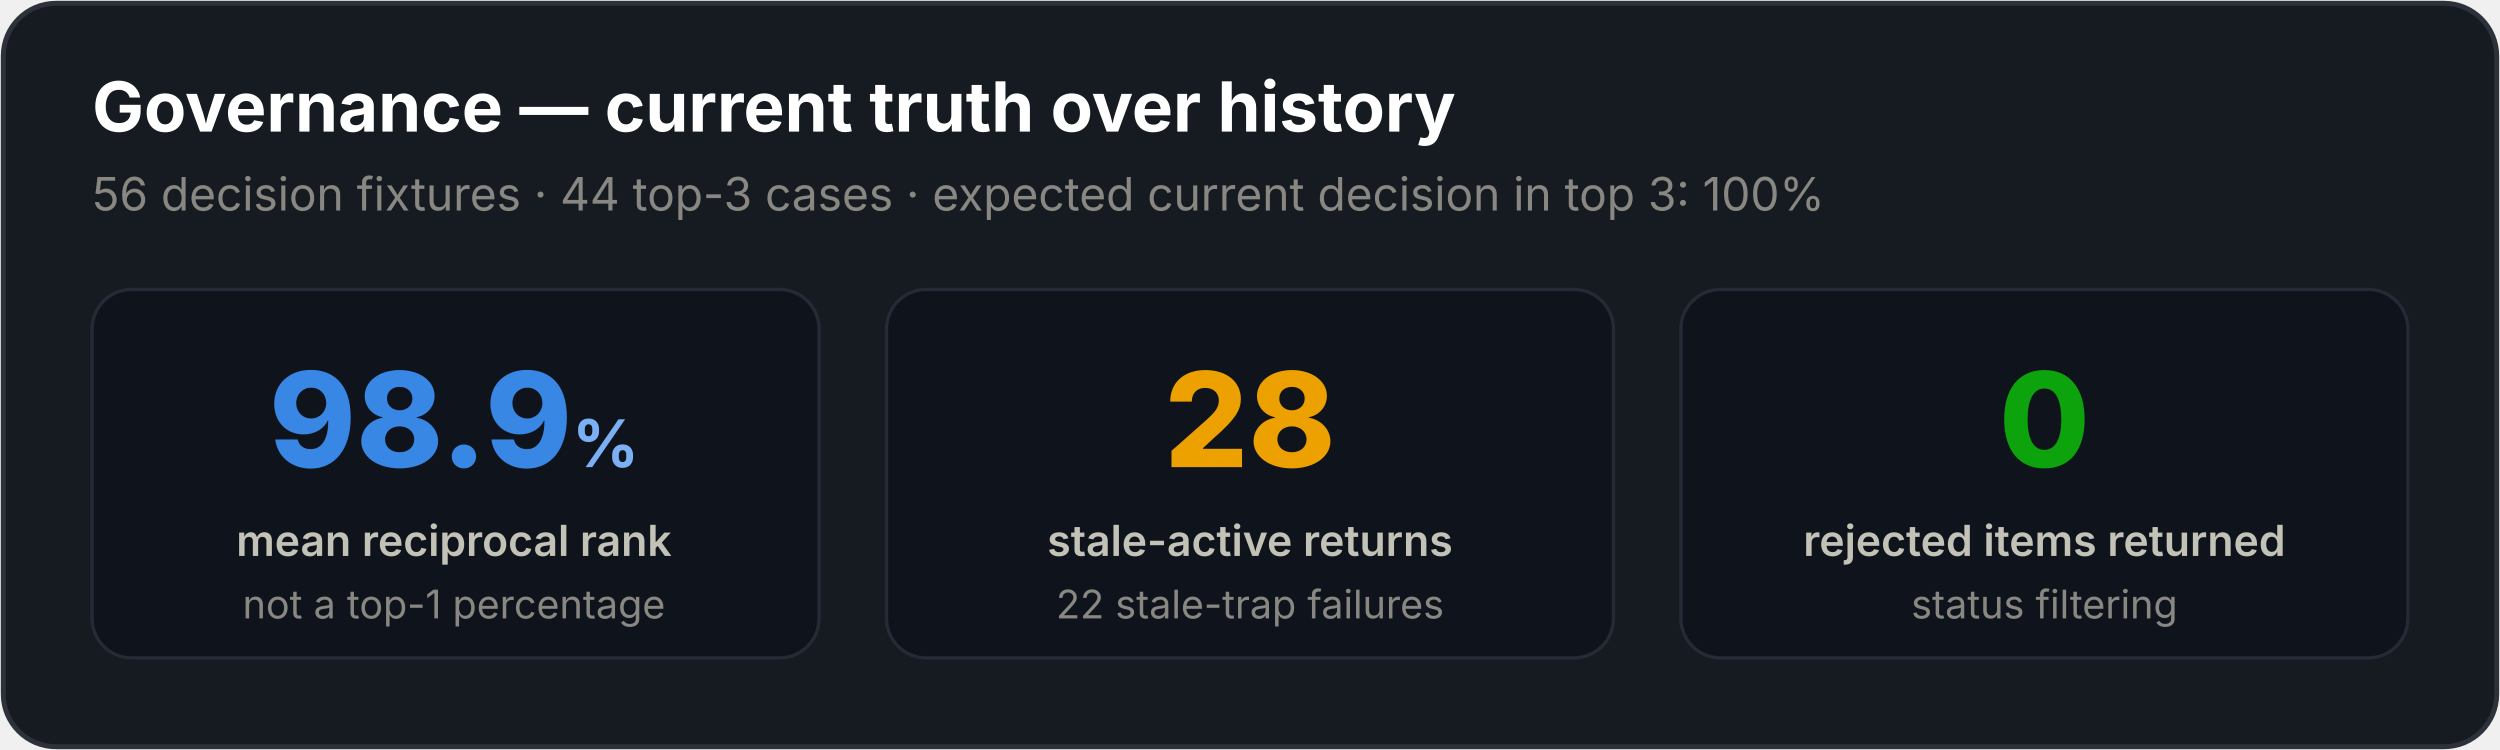
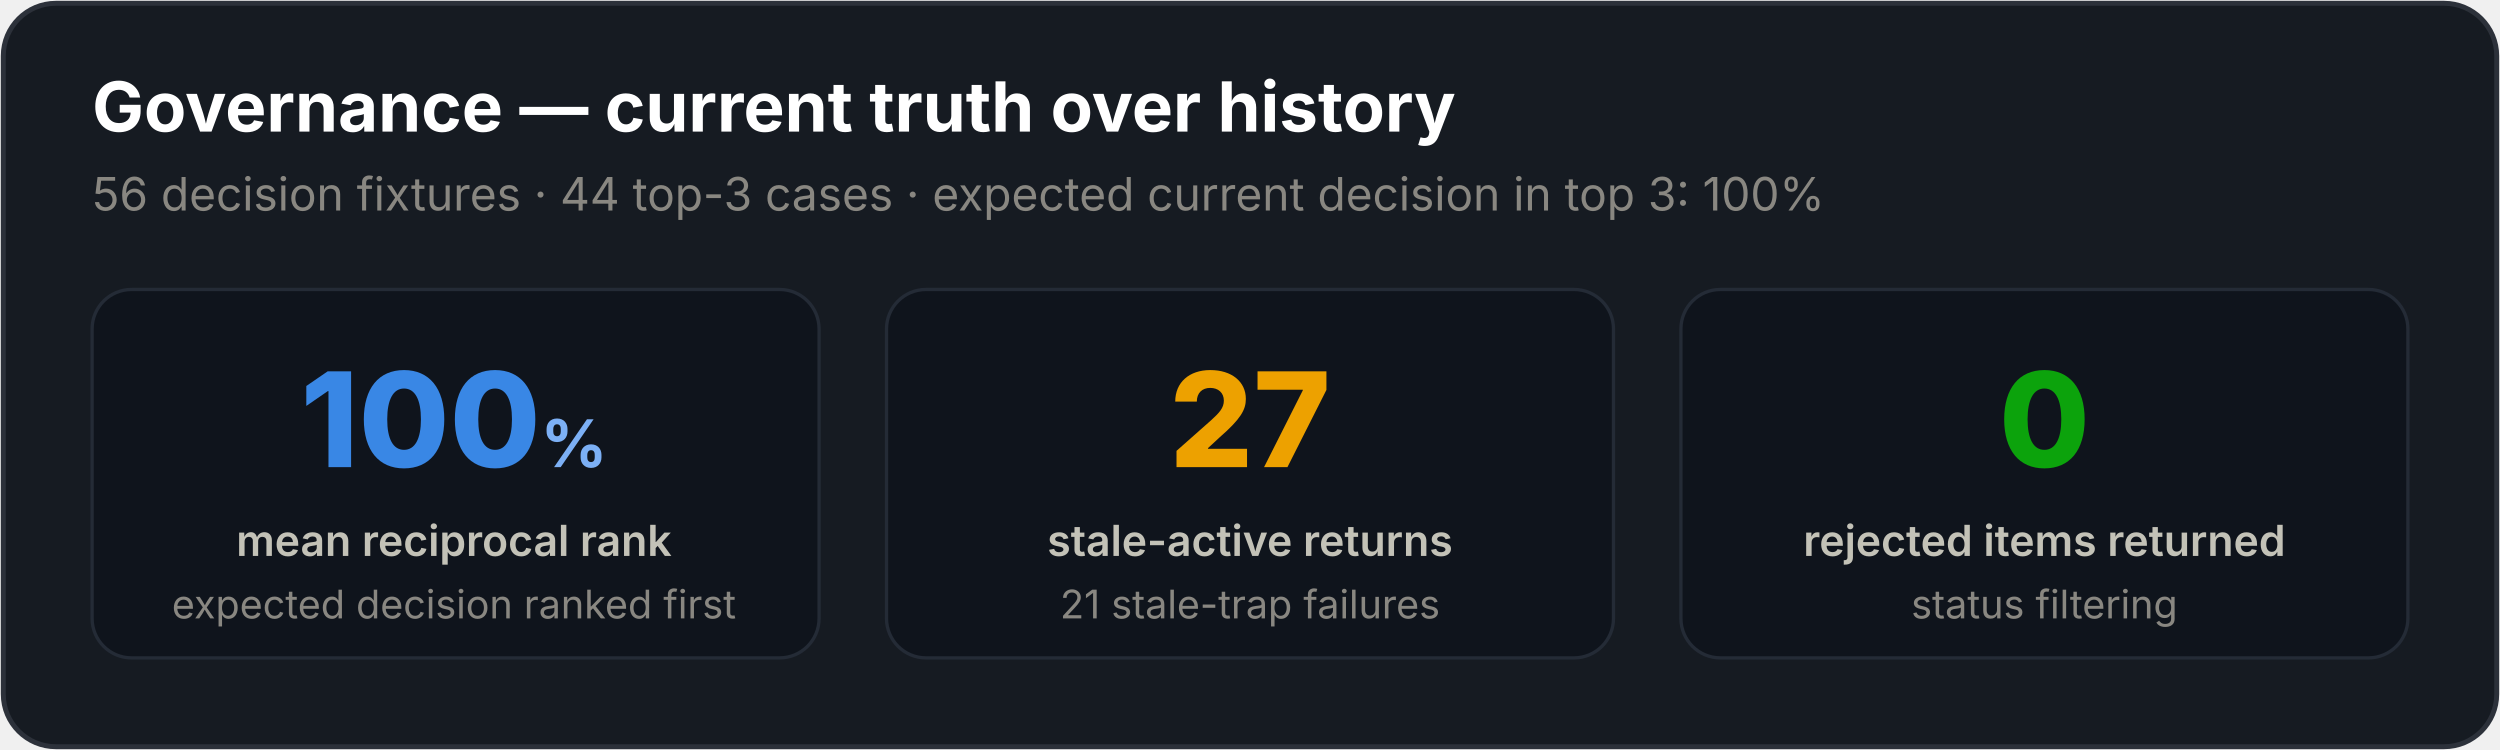
<svg xmlns="http://www.w3.org/2000/svg" width="760" height="228" viewBox="0 0 760 228" fill="none" font-family="system-ui, -apple-system, 'Segoe UI', sans-serif" role="img" aria-labelledby="governance-title governance-desc">
  <rect x="1" y="1" width="758" height="226" rx="16" fill="#161b22" stroke="#2c313a" stroke-width="1.5" />
  <text x="28" y="40" font-size="21" font-weight="700" fill="#ffffff">Governance — current truth over history</text>
  <text x="28" y="64" font-size="14" fill="#898781">56 decision fixtures · 44 top-3 cases · expected current decision in top 3: 100%</text>
  <g>
    <rect x="28" y="88" width="221" height="112" rx="12" fill="#0f141c" stroke="#242b36" />
    <rect x="269.5" y="88" width="221" height="112" rx="12" fill="#0f141c" stroke="#242b36" />
    <rect x="511" y="88" width="221" height="112" rx="12" fill="#0f141c" stroke="#242b36" />
  </g>
  <g text-anchor="middle">
-     <text x="138" y="142" font-size="40" font-weight="800" fill="#3987e5">98.9<tspan font-size="20" font-weight="700" fill="#7cb0f5">%</tspan>
+     <text x="138" y="142" font-size="40" font-weight="800" fill="#3987e5">100<tspan font-size="20" font-weight="700" fill="#7cb0f5">%</tspan>
    </text>
    <text x="138" y="169" font-size="13" font-weight="600" fill="#c3c2b7">mean reciprocal rank</text>
-     <text x="138" y="188" font-size="12" fill="#898781">not a top-1 percentage</text>
-     <text x="380" y="142" font-size="40" font-weight="800" fill="#eda100">28</text>
+     <text x="138" y="188" font-size="12" fill="#898781">expected decision ranked first</text>
+     <text x="380" y="142" font-size="40" font-weight="800" fill="#eda100">27</text>
    <text x="380" y="169" font-size="13" font-weight="600" fill="#c3c2b7">stale-active returns</text>
-     <text x="380" y="188" font-size="12" fill="#898781">22 stale-trap failures</text>
+     <text x="380" y="188" font-size="12" fill="#898781">21 stale-trap failures</text>
    <text x="621.5" y="142" font-size="40" font-weight="800" fill="#0ca30c">0</text>
    <text x="621.5" y="169" font-size="13" font-weight="600" fill="#c3c2b7">rejected items returned</text>
    <text x="621.5" y="188" font-size="12" fill="#898781">status filtering</text>
  </g>
</svg>
